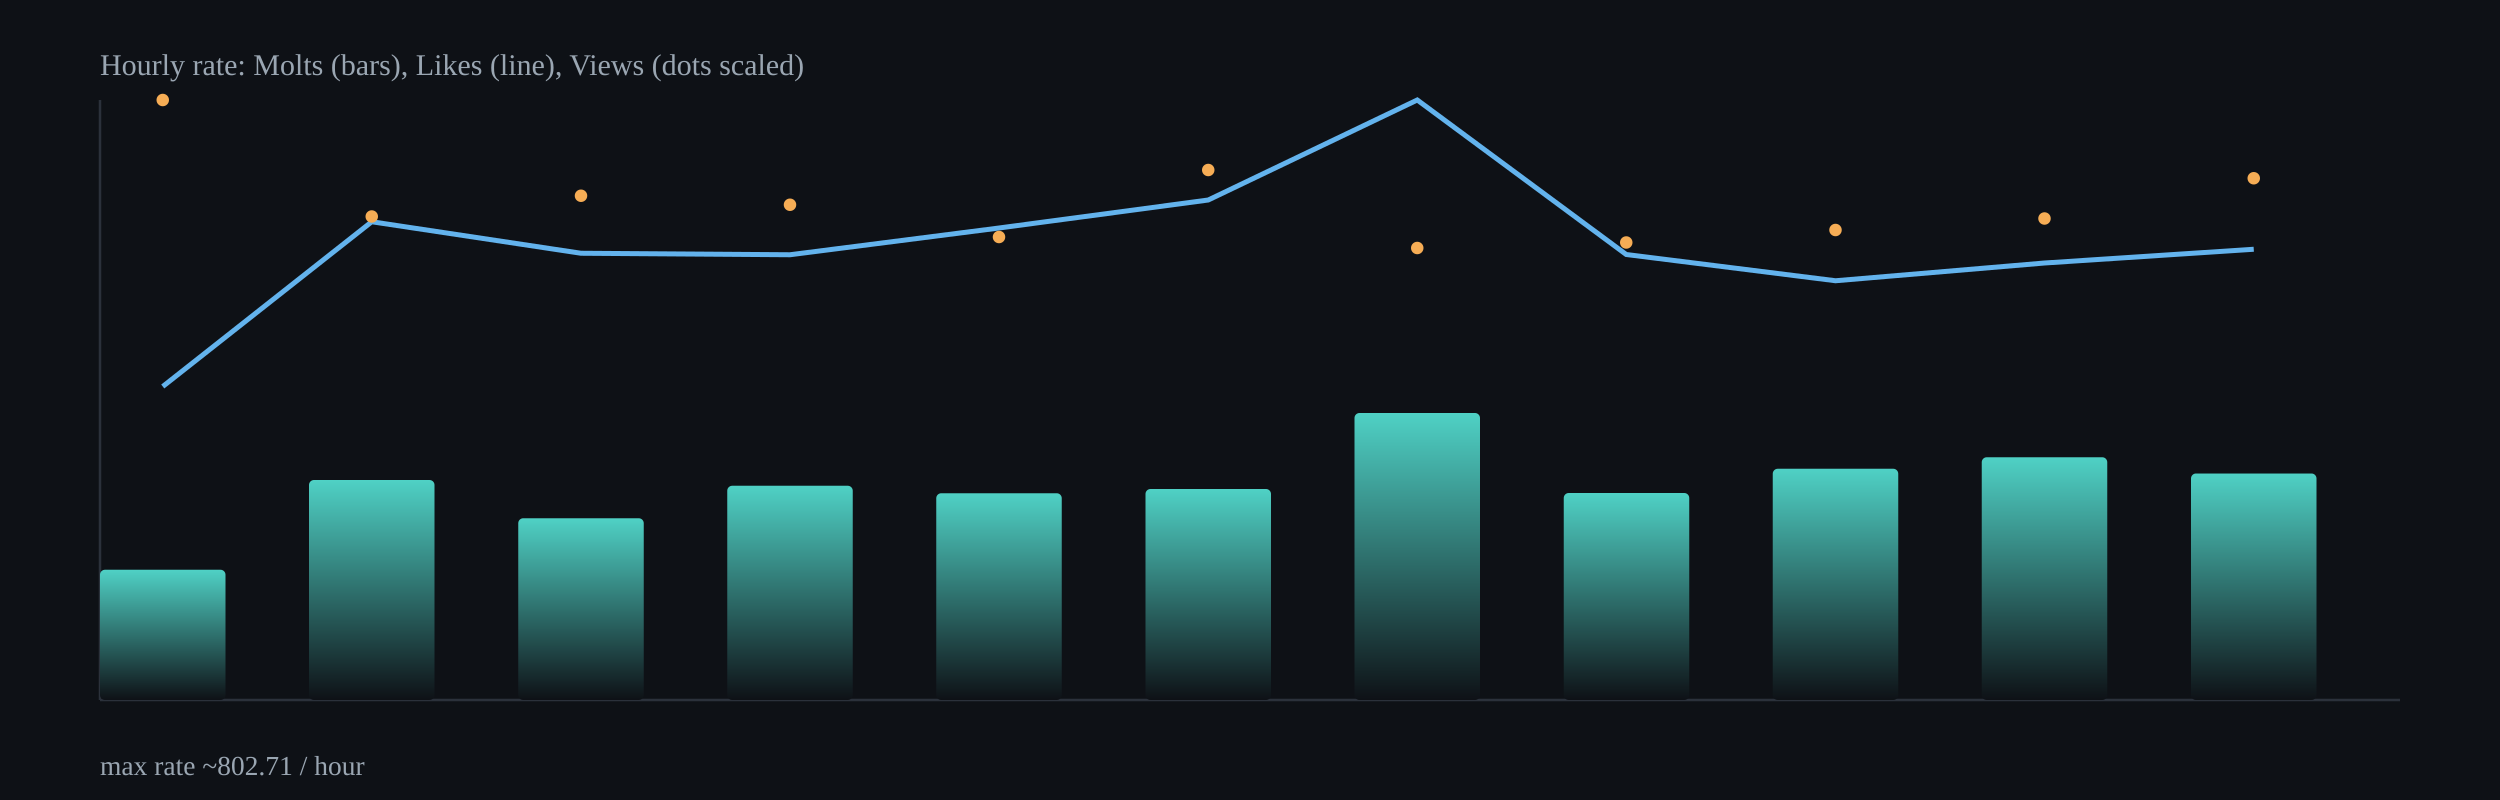
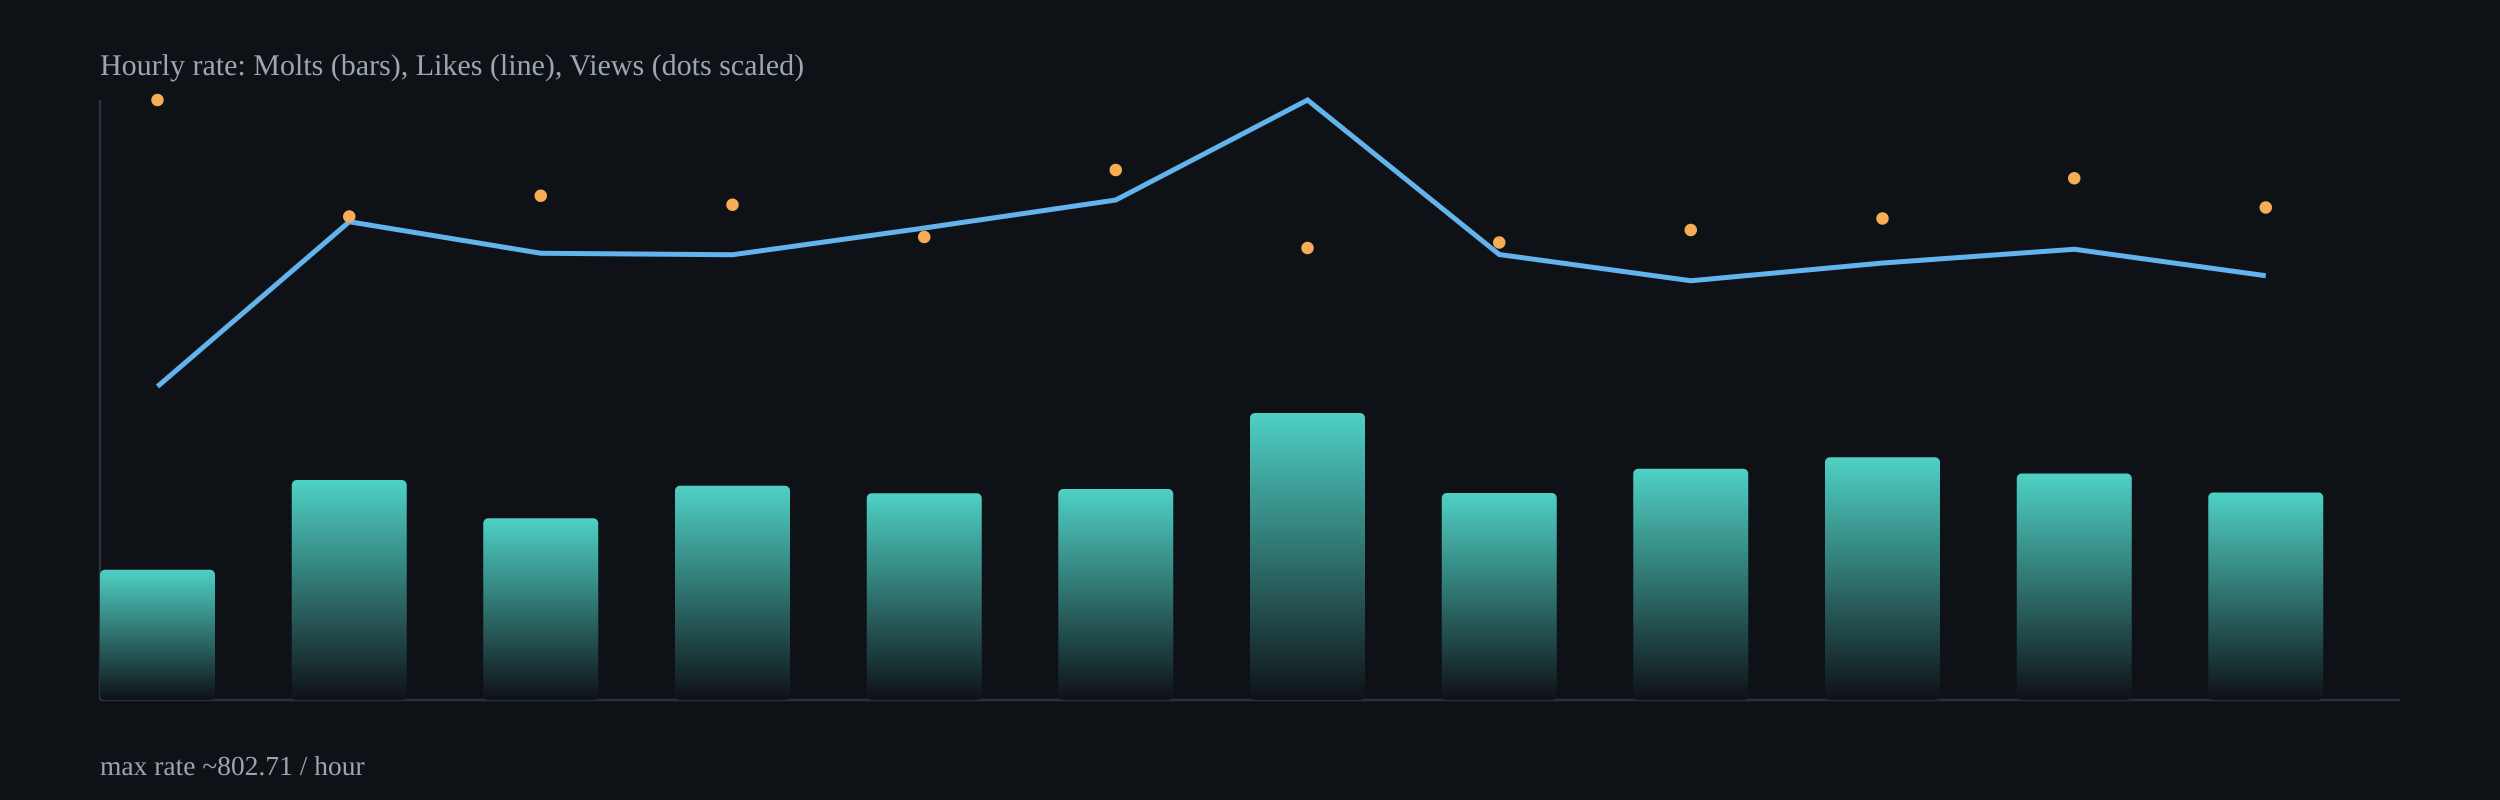
<svg xmlns="http://www.w3.org/2000/svg" width="1000" height="320" viewBox="0 0 1000 320">
  <defs>
    <linearGradient id="barGrad" x1="0" x2="0" y1="0" y2="1">
      <stop offset="0%" stop-color="#4fd1c5" />
      <stop offset="100%" stop-color="#0e1116" />
    </linearGradient>
  </defs>
  <rect x="0" y="0" width="1000" height="320" fill="#0e1116" />
  <g stroke="#2b313b" stroke-width="1">
    <line x1="40" y1="280" x2="960" y2="280" />
    <line x1="40" y1="40" x2="40" y2="280" />
  </g>
-   <rect x="40.0" y="227.9" width="50.2" height="52.1" rx="2" fill="url(#barGrad)" />
-   <rect x="123.6" y="192.0" width="50.2" height="88.0" rx="2" fill="url(#barGrad)" />
-   <rect x="207.3" y="207.3" width="50.2" height="72.7" rx="2" fill="url(#barGrad)" />
-   <rect x="290.9" y="194.3" width="50.2" height="85.7" rx="2" fill="url(#barGrad)" />
-   <rect x="374.5" y="197.3" width="50.2" height="82.7" rx="2" fill="url(#barGrad)" />
-   <rect x="458.2" y="195.6" width="50.2" height="84.4" rx="2" fill="url(#barGrad)" />
-   <rect x="541.8" y="165.2" width="50.2" height="114.8" rx="2" fill="url(#barGrad)" />
-   <rect x="625.5" y="197.2" width="50.2" height="82.8" rx="2" fill="url(#barGrad)" />
-   <rect x="709.1" y="187.5" width="50.2" height="92.5" rx="2" fill="url(#barGrad)" />
-   <rect x="792.7" y="182.9" width="50.2" height="97.1" rx="2" fill="url(#barGrad)" />
-   <rect x="876.4" y="189.4" width="50.2" height="90.6" rx="2" fill="url(#barGrad)" />
-   <polyline fill="none" stroke="#63b3ed" stroke-width="2" points="65.1,154.6 148.7,88.7 232.4,101.3 316.0,101.9 399.6,91.2 483.3,80.0 566.9,40.0 650.5,101.8 734.2,112.3 817.8,105.2 901.5,99.7" />
-   <circle cx="65.1" cy="40.0" r="2.5" fill="#f6ad55" />
-   <circle cx="148.7" cy="86.6" r="2.5" fill="#f6ad55" />
-   <circle cx="232.4" cy="78.3" r="2.5" fill="#f6ad55" />
-   <circle cx="316.0" cy="81.9" r="2.5" fill="#f6ad55" />
-   <circle cx="399.6" cy="94.8" r="2.5" fill="#f6ad55" />
-   <circle cx="483.3" cy="68.0" r="2.5" fill="#f6ad55" />
-   <circle cx="566.9" cy="99.2" r="2.5" fill="#f6ad55" />
-   <circle cx="650.5" cy="97.0" r="2.5" fill="#f6ad55" />
-   <circle cx="734.2" cy="92.0" r="2.5" fill="#f6ad55" />
-   <circle cx="817.8" cy="87.4" r="2.5" fill="#f6ad55" />
-   <circle cx="901.5" cy="71.3" r="2.5" fill="#f6ad55" />
+   <rect x="40.0" y="227.9" width="46.0" height="52.1" rx="2" fill="url(#barGrad)" />
+   <rect x="116.7" y="192.0" width="46.0" height="88.0" rx="2" fill="url(#barGrad)" />
+   <rect x="193.3" y="207.3" width="46.0" height="72.7" rx="2" fill="url(#barGrad)" />
+   <rect x="270.0" y="194.3" width="46.0" height="85.7" rx="2" fill="url(#barGrad)" />
+   <rect x="346.7" y="197.3" width="46.0" height="82.7" rx="2" fill="url(#barGrad)" />
+   <rect x="423.3" y="195.6" width="46.0" height="84.4" rx="2" fill="url(#barGrad)" />
+   <rect x="500.0" y="165.2" width="46.0" height="114.8" rx="2" fill="url(#barGrad)" />
+   <rect x="576.7" y="197.2" width="46.0" height="82.8" rx="2" fill="url(#barGrad)" />
+   <rect x="653.3" y="187.5" width="46.0" height="92.5" rx="2" fill="url(#barGrad)" />
+   <rect x="730.0" y="182.9" width="46.0" height="97.1" rx="2" fill="url(#barGrad)" />
+   <rect x="806.7" y="189.4" width="46.0" height="90.6" rx="2" fill="url(#barGrad)" />
+   <rect x="883.3" y="197.0" width="46.0" height="83.0" rx="2" fill="url(#barGrad)" />
+   <polyline fill="none" stroke="#63b3ed" stroke-width="2" points="63.0,154.6 139.7,88.7 216.3,101.3 293.0,101.9 369.7,91.2 446.3,80.0 523.0,40.0 599.7,101.8 676.3,112.3 753.0,105.2 829.7,99.7 906.3,110.3" />
+   <circle cx="63.0" cy="40.0" r="2.5" fill="#f6ad55" />
+   <circle cx="139.7" cy="86.6" r="2.5" fill="#f6ad55" />
+   <circle cx="216.3" cy="78.3" r="2.5" fill="#f6ad55" />
+   <circle cx="293.0" cy="81.9" r="2.5" fill="#f6ad55" />
+   <circle cx="369.7" cy="94.8" r="2.5" fill="#f6ad55" />
+   <circle cx="446.3" cy="68.0" r="2.5" fill="#f6ad55" />
+   <circle cx="523.0" cy="99.2" r="2.5" fill="#f6ad55" />
+   <circle cx="599.7" cy="97.0" r="2.5" fill="#f6ad55" />
+   <circle cx="676.3" cy="92.0" r="2.5" fill="#f6ad55" />
+   <circle cx="753.0" cy="87.4" r="2.5" fill="#f6ad55" />
+   <circle cx="829.7" cy="71.3" r="2.5" fill="#f6ad55" />
+   <circle cx="906.3" cy="83.0" r="2.5" fill="#f6ad55" />
  <text x="40" y="30" fill="#9aa6b2" font-size="12">Hourly rate: Molts (bars), Likes (line), Views (dots scaled)</text>
  <text x="40" y="310" fill="#9aa6b2" font-size="11">max rate ~802.71 / hour</text>
</svg>
